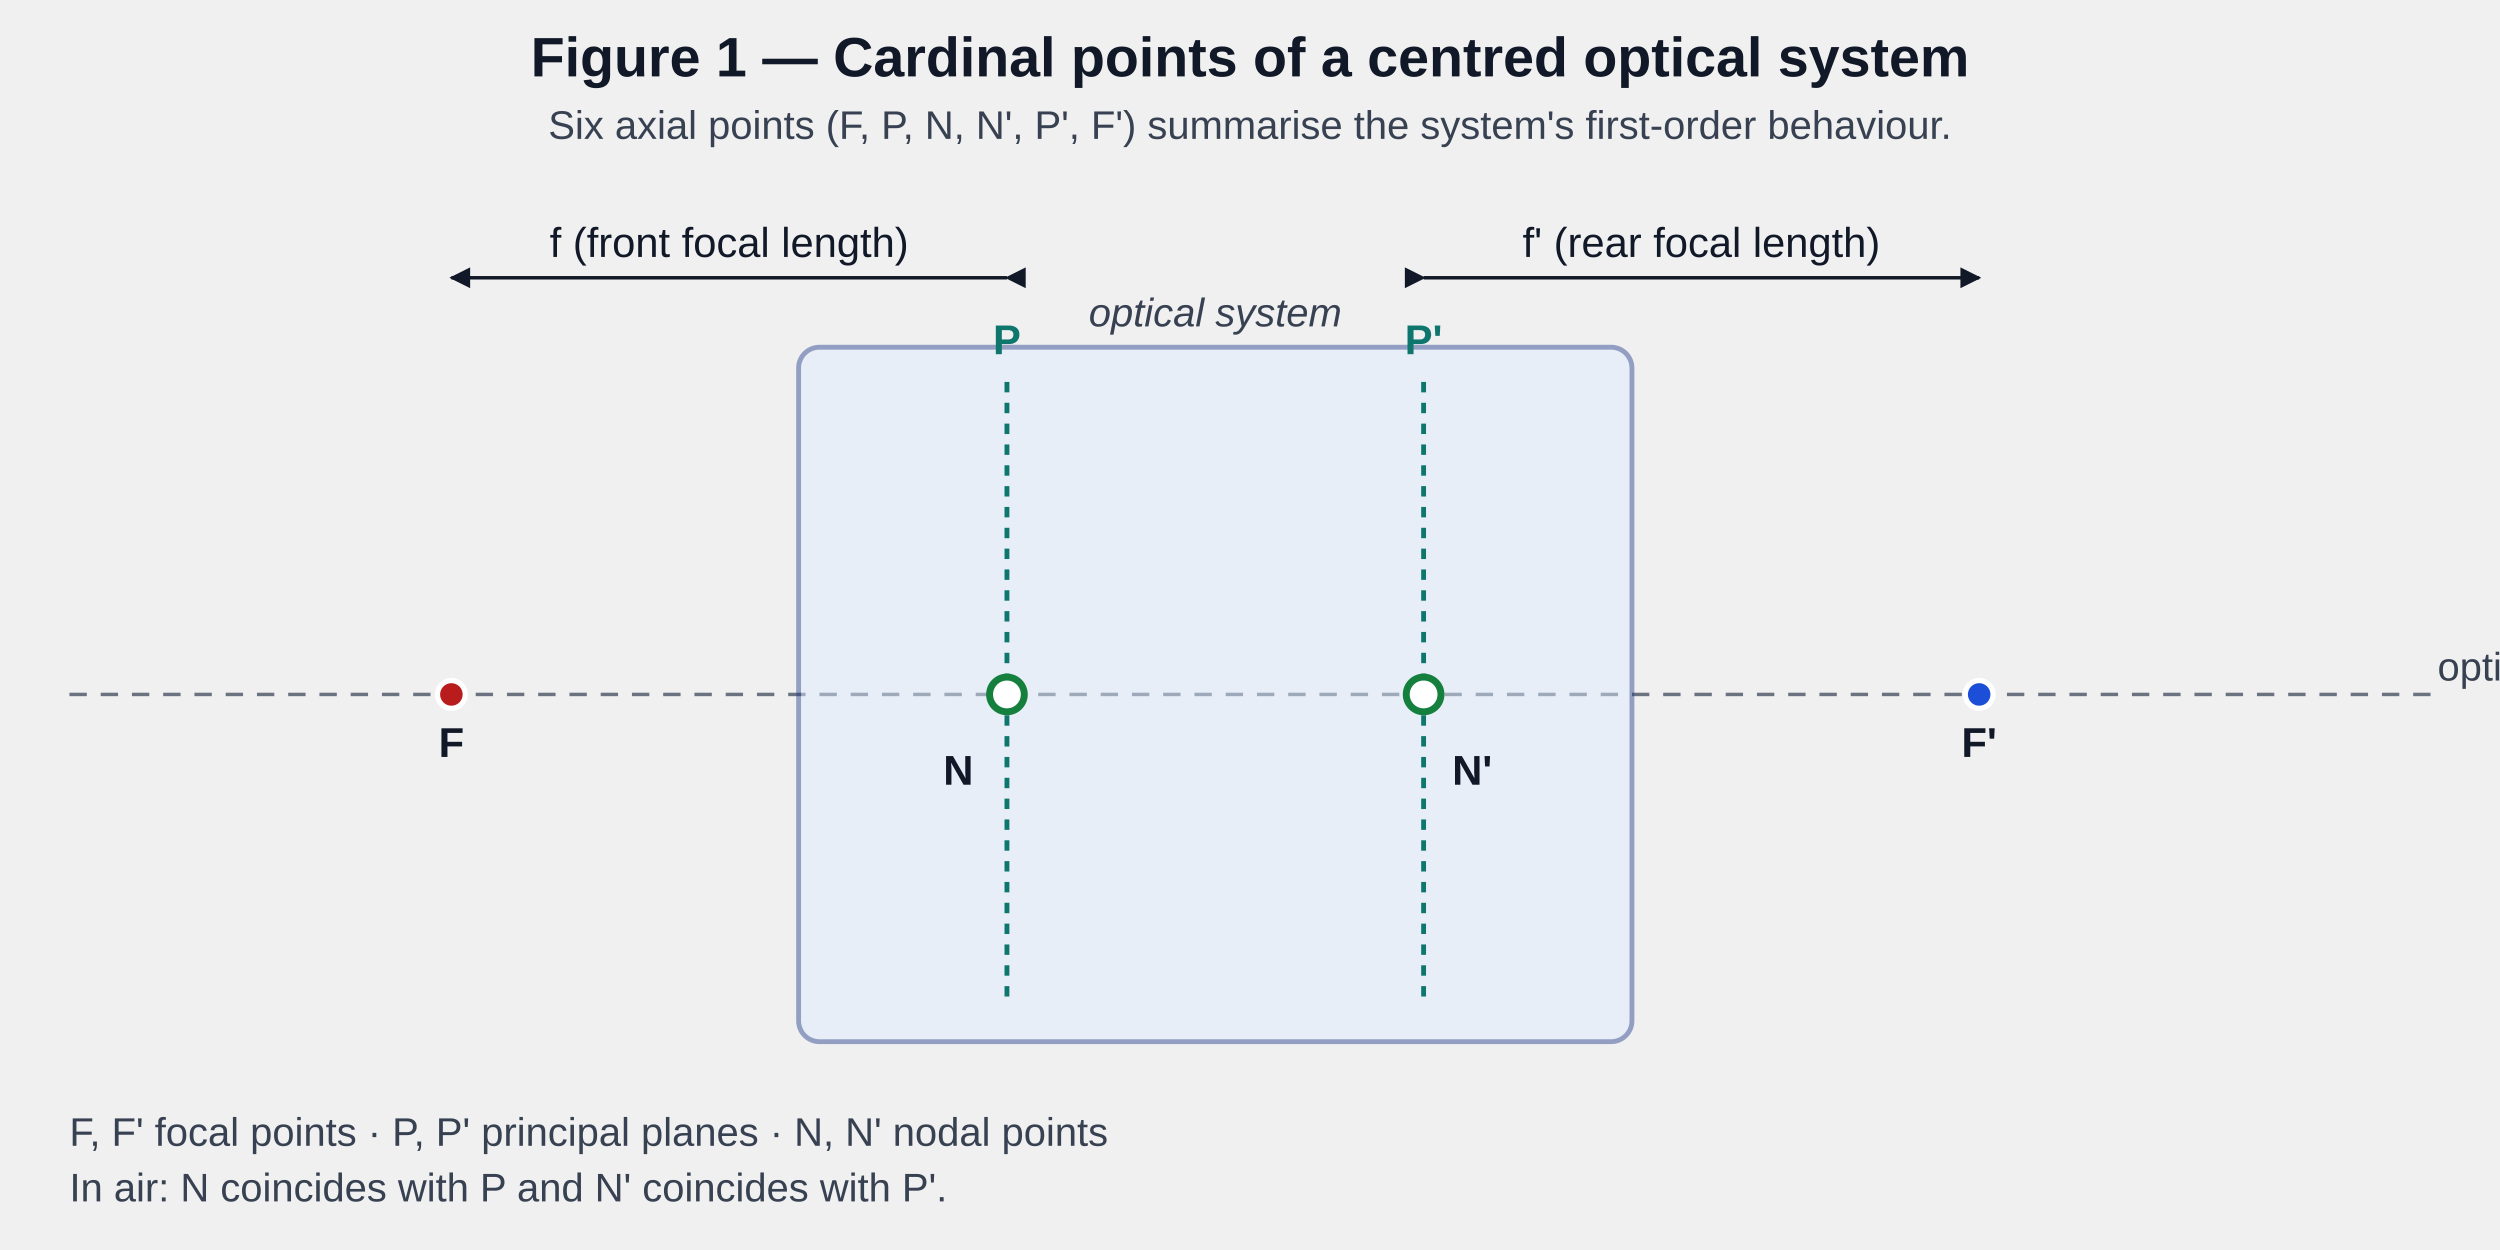
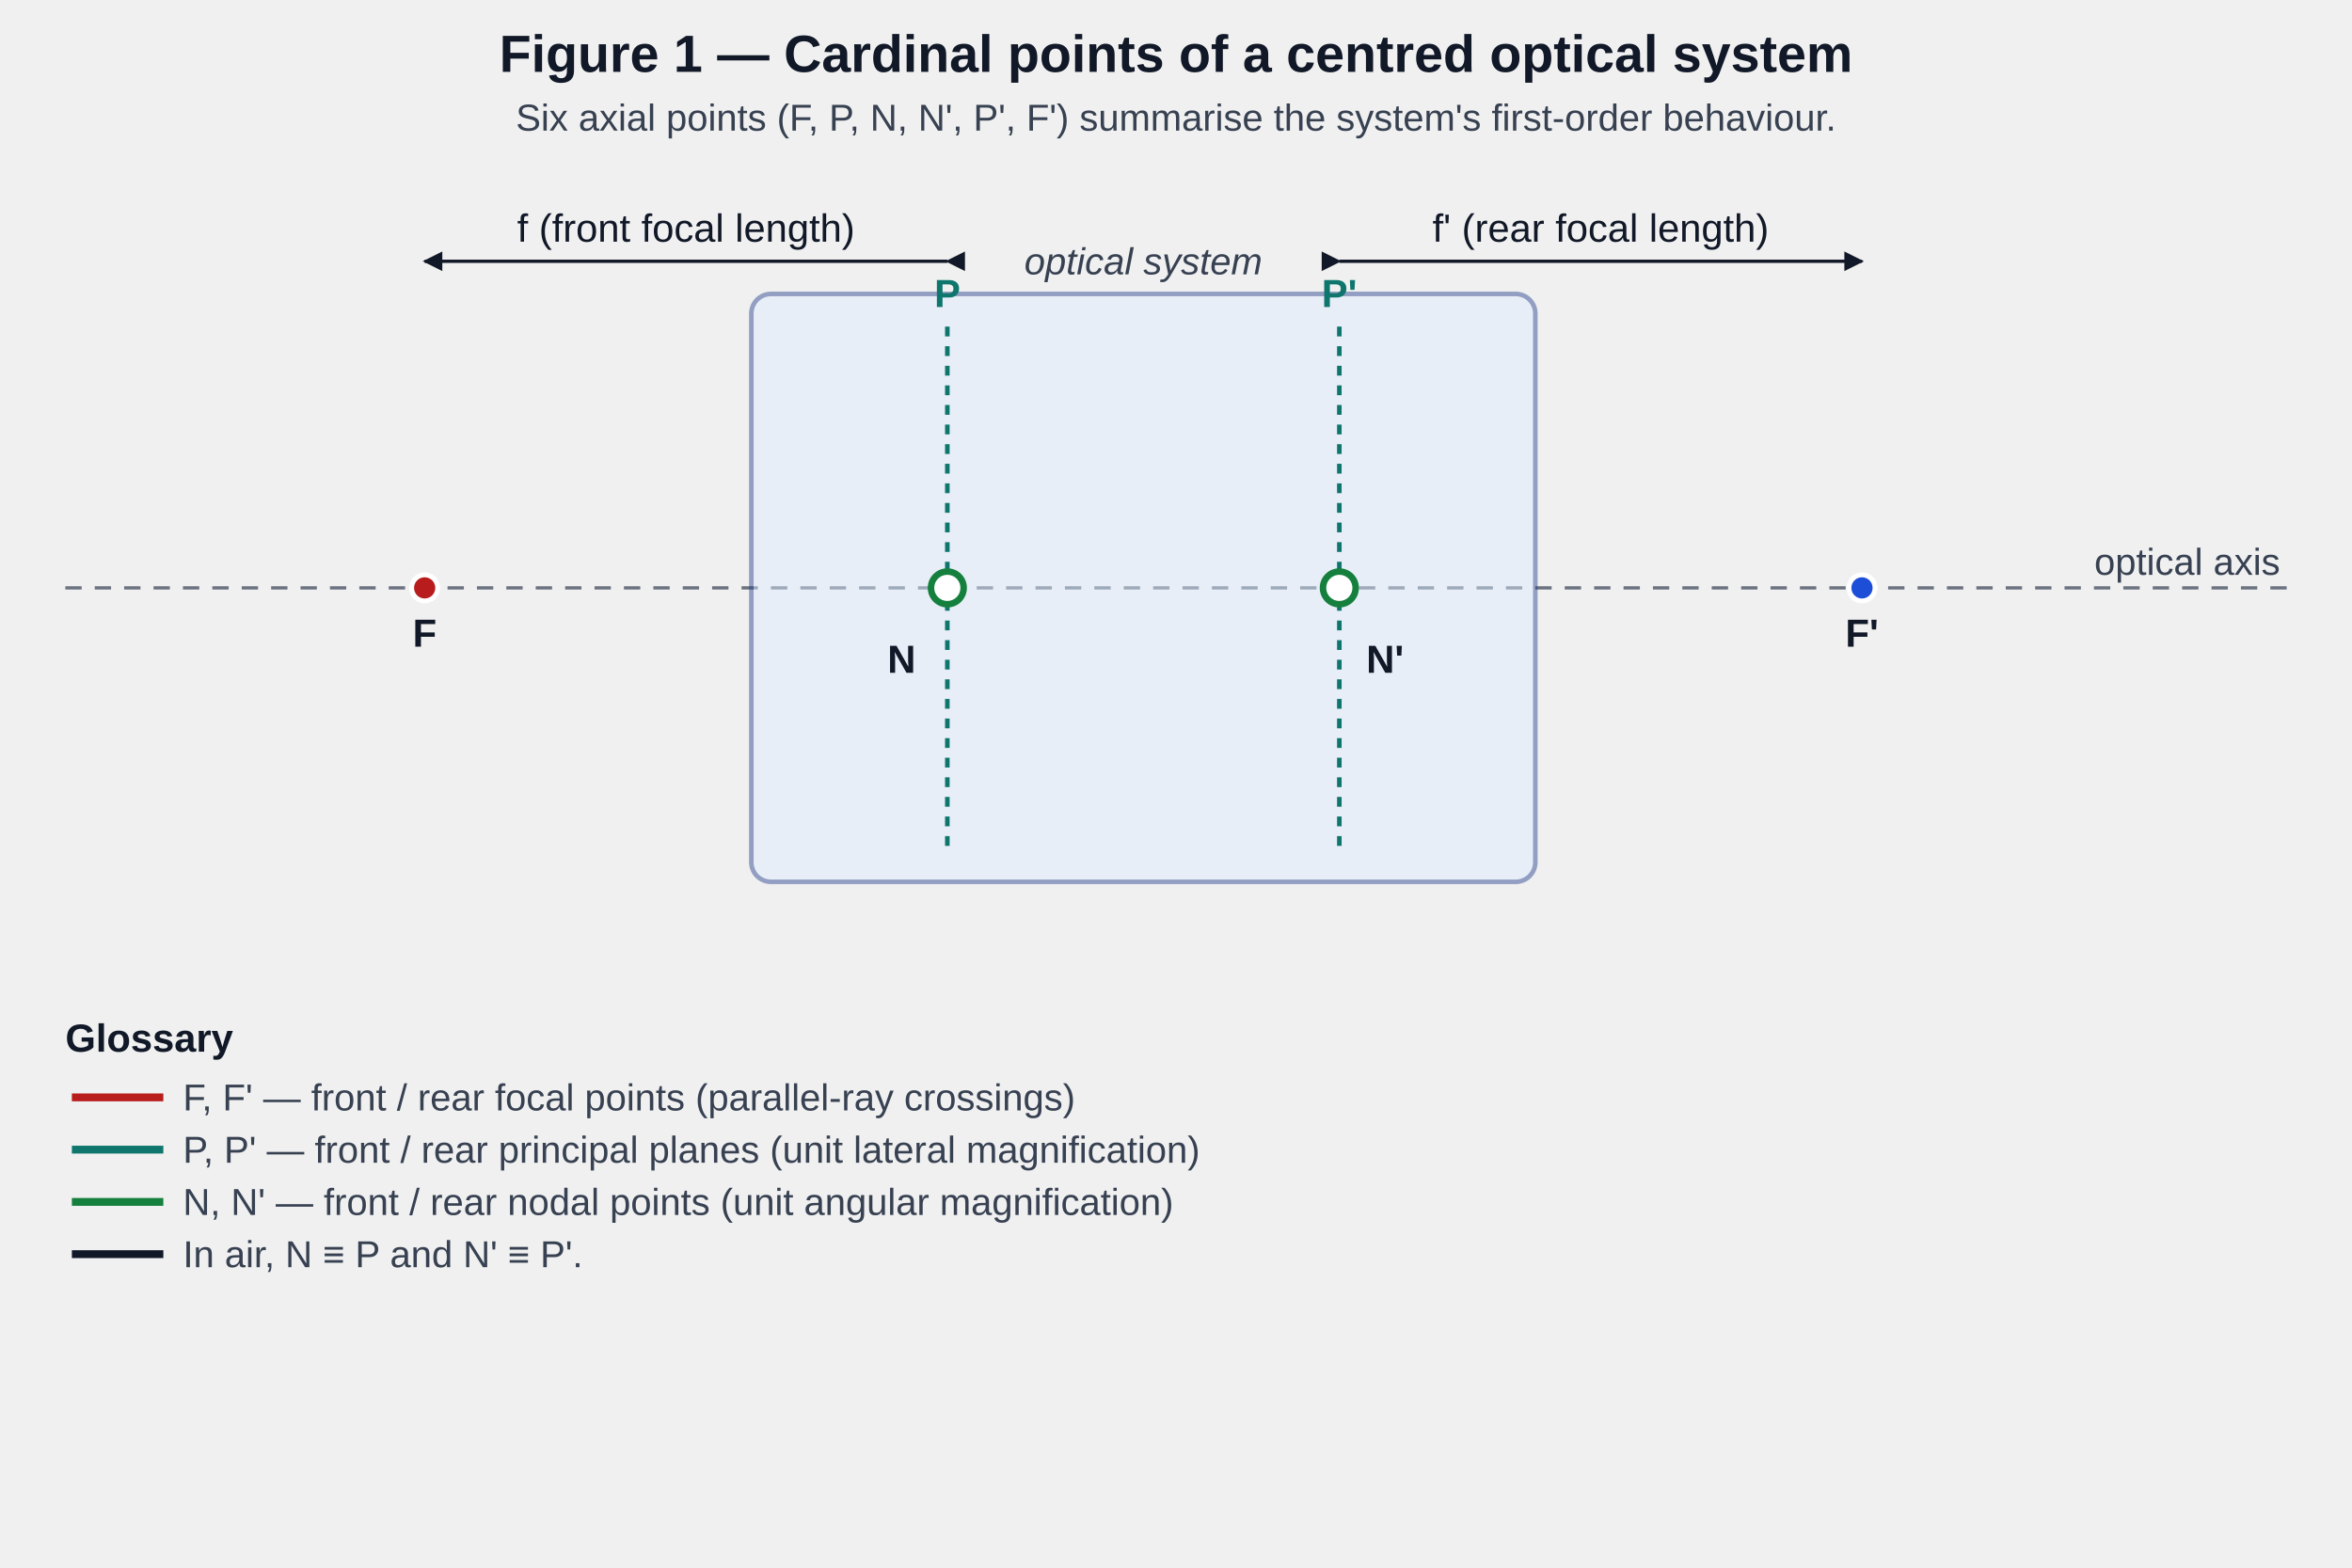
- <svg xmlns="http://www.w3.org/2000/svg" viewBox="0 0 720 360" font-family="Arial, Helvetica, sans-serif">
+ <svg xmlns="http://www.w3.org/2000/svg" viewBox="0 0 720 480" font-family="Arial, Helvetica, sans-serif">
  <defs>
    <marker id="arr" viewBox="0 0 10 10" refX="9" refY="5" markerWidth="6" markerHeight="6" orient="auto">
      <path d="M0,0 L10,5 L0,10 Z" fill="#111827" />
    </marker>
    <marker id="arr-red" viewBox="0 0 10 10" refX="9" refY="5" markerWidth="6" markerHeight="6" orient="auto">
      <path d="M0,0 L10,5 L0,10 Z" fill="#b91c1c" />
    </marker>
    <marker id="arr-blue" viewBox="0 0 10 10" refX="9" refY="5" markerWidth="6" markerHeight="6" orient="auto">
      <path d="M0,0 L10,5 L0,10 Z" fill="#1d4ed8" />
    </marker>
    <marker id="arr-green" viewBox="0 0 10 10" refX="9" refY="5" markerWidth="6" markerHeight="6" orient="auto">
      <path d="M0,0 L10,5 L0,10 Z" fill="#15803d" />
    </marker>
    <style>
      .ttl  { fill:#111827; font-size:16px; font-weight:700; }
      .sub  { fill:#374151; font-size:11.5px; }
      .axis { stroke:#6b7280; stroke-width:1; stroke-dasharray:5,4; }
      .lbl  { fill:#111827; font-size:12px; }
      .lblb { fill:#111827; font-size:12px; font-weight:700; }
      .dash { stroke:#6b7280; stroke-width:1; stroke-dasharray:4,4; fill:none; }
      .sys  { fill:#dbeafe; stroke:#1e3a8a; stroke-width:1.4; opacity:0.45; }
      .pp   { stroke:#0f766e; stroke-width:1.4; stroke-dasharray:3,3; }
      .pp-l { fill:#0f766e; font-size:12px; font-weight:700; }
-       .fp   { stroke:#111827; stroke-width:1.4; }
      .stop { stroke:#111827; stroke-width:3; }
      .ray-r { stroke:#b91c1c; stroke-width:2; fill:none; }
      .ray-b { stroke:#1d4ed8; stroke-width:2; fill:none; }
      .ray-g { stroke:#15803d; stroke-width:2; fill:none; }
      .ray-o { stroke:#b45309; stroke-width:2; fill:none; }
    </style>
  </defs>
  <text x="360" y="22" text-anchor="middle" class="ttl">Figure 1 — Cardinal points of a centred optical system</text>
  <text x="360" y="40" text-anchor="middle" class="sub">Six axial points (F, P, N, N', P', F') summarise the system's first-order behaviour.</text>
-   <line x1="20" y1="200" x2="700" y2="200" class="axis" />
-   <text x="702" y="196" class="sub">optical axis</text>
-   <rect x="230" y="100" width="240" height="200" rx="6" ry="6" class="sys" />
-   <text x="350.0" y="94" text-anchor="middle" class="sub" font-style="italic">optical system</text>
-   <line x1="290" y1="110" x2="290" y2="290" stroke="#0f766e" stroke-width="1.4" stroke-dasharray="3,3" />
-   <text x="290" y="102" text-anchor="middle" class="pp-l" fill="#0f766e">P</text>
-   <line x1="410" y1="110" x2="410" y2="290" stroke="#0f766e" stroke-width="1.4" stroke-dasharray="3,3" />
-   <text x="410" y="102" text-anchor="middle" class="pp-l" fill="#0f766e">P'</text>
-   <circle cx="130" cy="200" r="4" fill="#b91c1c" stroke="white" stroke-width="1.5" />
-   <text x="130" y="218" text-anchor="middle" class="lblb" fill="#b91c1c">F</text>
-   <circle cx="570" cy="200" r="4" fill="#1d4ed8" stroke="white" stroke-width="1.5" />
-   <text x="570" y="218" text-anchor="middle" class="lblb" fill="#1d4ed8">F'</text>
-   <circle cx="290" cy="200" r="5" fill="white" stroke="#15803d" stroke-width="2" />
-   <text x="276" y="226" text-anchor="middle" class="lblb" fill="#15803d">N</text>
-   <circle cx="410" cy="200" r="5" fill="white" stroke="#15803d" stroke-width="2" />
-   <text x="424" y="226" text-anchor="middle" class="lblb" fill="#15803d">N'</text>
+   <line x1="20" y1="180" x2="700" y2="180" class="axis" />
+   <text x="698" y="176" text-anchor="end" class="sub">optical axis</text>
+   <rect x="230" y="90" width="240" height="180" rx="6" ry="6" class="sys" />
+   <text x="350.0" y="84" text-anchor="middle" class="sub" font-style="italic">optical system</text>
+   <line x1="290" y1="100" x2="290" y2="260" stroke="#0f766e" stroke-width="1.4" stroke-dasharray="3,3" />
+   <text x="290" y="94" text-anchor="middle" class="pp-l" fill="#0f766e">P</text>
+   <line x1="410" y1="100" x2="410" y2="260" stroke="#0f766e" stroke-width="1.4" stroke-dasharray="3,3" />
+   <text x="410" y="94" text-anchor="middle" class="pp-l" fill="#0f766e">P'</text>
+   <circle cx="130" cy="180" r="4" fill="#b91c1c" stroke="white" stroke-width="1.5" />
+   <text x="130" y="198" text-anchor="middle" class="lblb" fill="#b91c1c">F</text>
+   <circle cx="570" cy="180" r="4" fill="#1d4ed8" stroke="white" stroke-width="1.5" />
+   <text x="570" y="198" text-anchor="middle" class="lblb" fill="#1d4ed8">F'</text>
+   <circle cx="290" cy="180" r="5" fill="white" stroke="#15803d" stroke-width="2" />
+   <text x="276" y="206" text-anchor="middle" class="lblb" fill="#15803d">N</text>
+   <circle cx="410" cy="180" r="5" fill="white" stroke="#15803d" stroke-width="2" />
+   <text x="424" y="206" text-anchor="middle" class="lblb" fill="#15803d">N'</text>
  <line x1="290" y1="80" x2="130" y2="80" stroke="#111827" stroke-width="1" marker-start="url(#arr)" marker-end="url(#arr)" />
  <text x="210.0" y="74" text-anchor="middle" class="lbl">f (front focal length)</text>
  <line x1="410" y1="80" x2="570" y2="80" stroke="#111827" stroke-width="1" marker-start="url(#arr)" marker-end="url(#arr)" />
  <text x="490.0" y="74" text-anchor="middle" class="lbl">f' (rear focal length)</text>
-   <text x="20" y="330" class="sub">F, F'  focal points  ·  P, P'  principal planes  ·  N, N'  nodal points</text>
-   <text x="20" y="346" class="sub">In air: N coincides with P and N' coincides with P'.</text>
+   <text x="20" y="322" class="lblb">Glossary</text>
+   <line x1="22" y1="336" x2="50" y2="336" stroke="#b91c1c" stroke-width="2.4" />
+   <text x="56" y="340" class="sub">F, F' — front / rear focal points (parallel-ray crossings)</text>
+   <line x1="22" y1="352" x2="50" y2="352" stroke="#0f766e" stroke-width="2.4" />
+   <text x="56" y="356" class="sub">P, P' — front / rear principal planes (unit lateral magnification)</text>
+   <line x1="22" y1="368" x2="50" y2="368" stroke="#15803d" stroke-width="2.4" />
+   <text x="56" y="372" class="sub">N, N' — front / rear nodal points (unit angular magnification)</text>
+   <line x1="22" y1="384" x2="50" y2="384" stroke="#111827" stroke-width="2.4" />
+   <text x="56" y="388" class="sub">In air, N ≡ P and N' ≡ P'.</text>
</svg>
